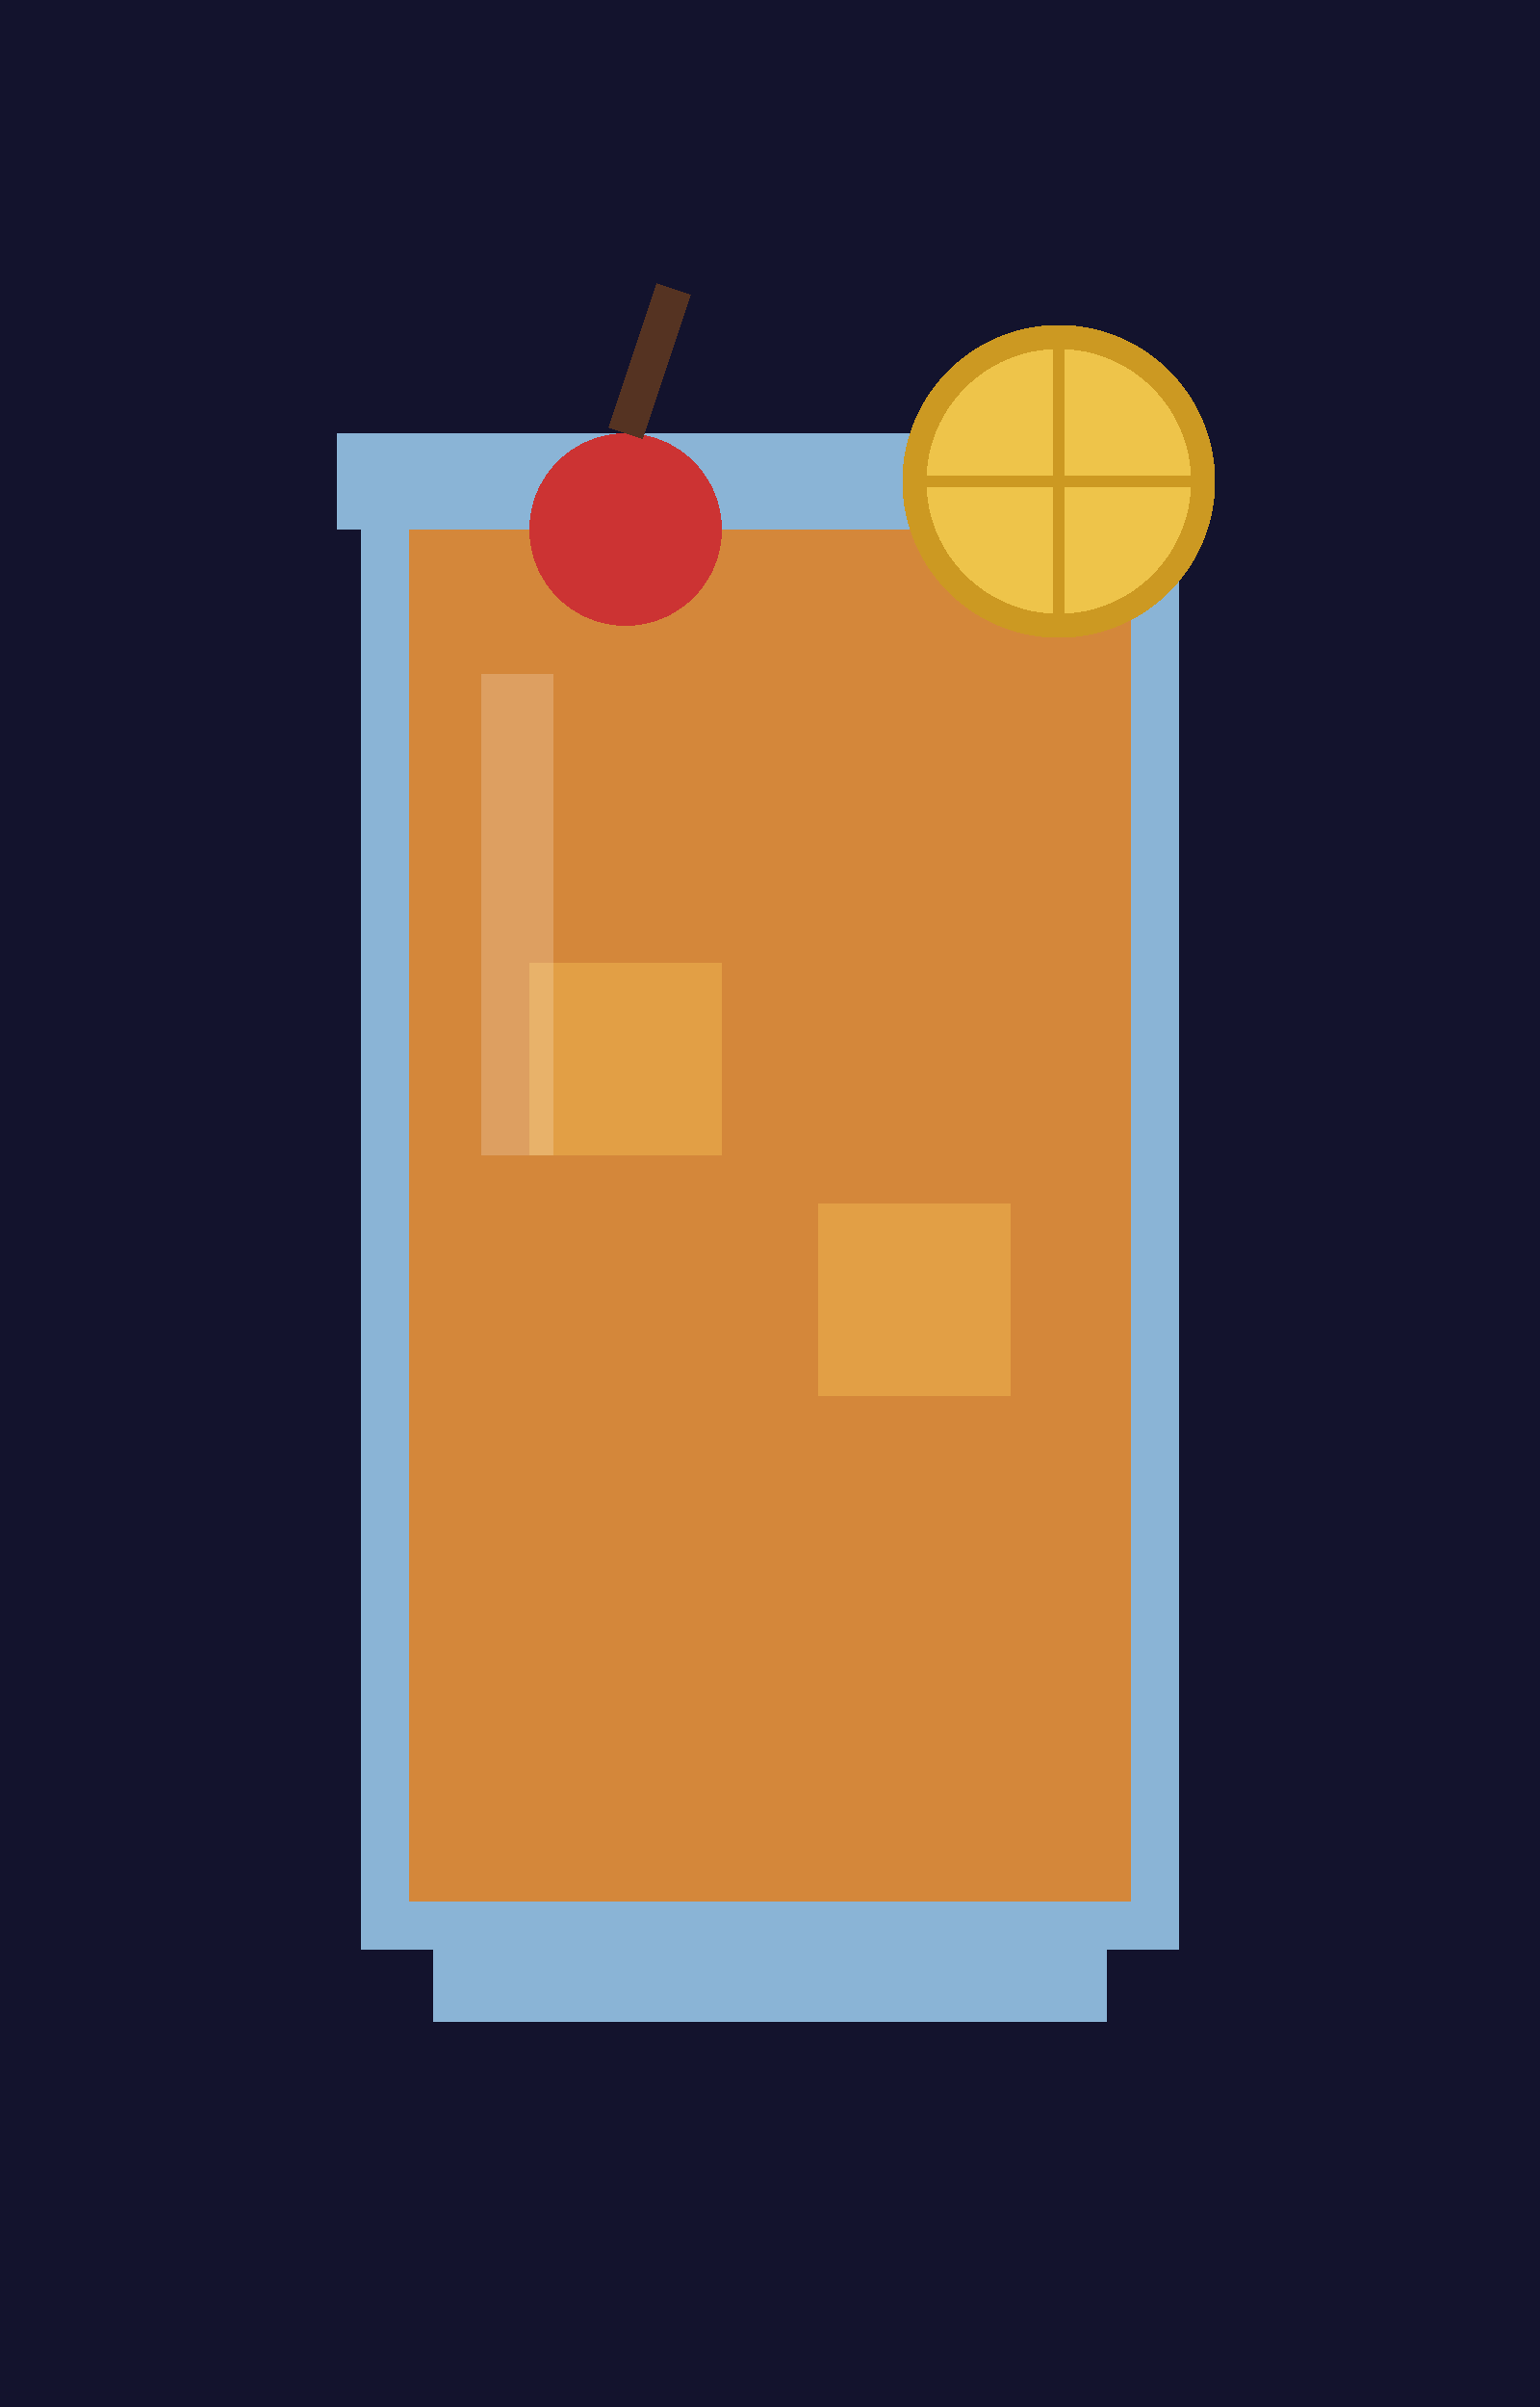
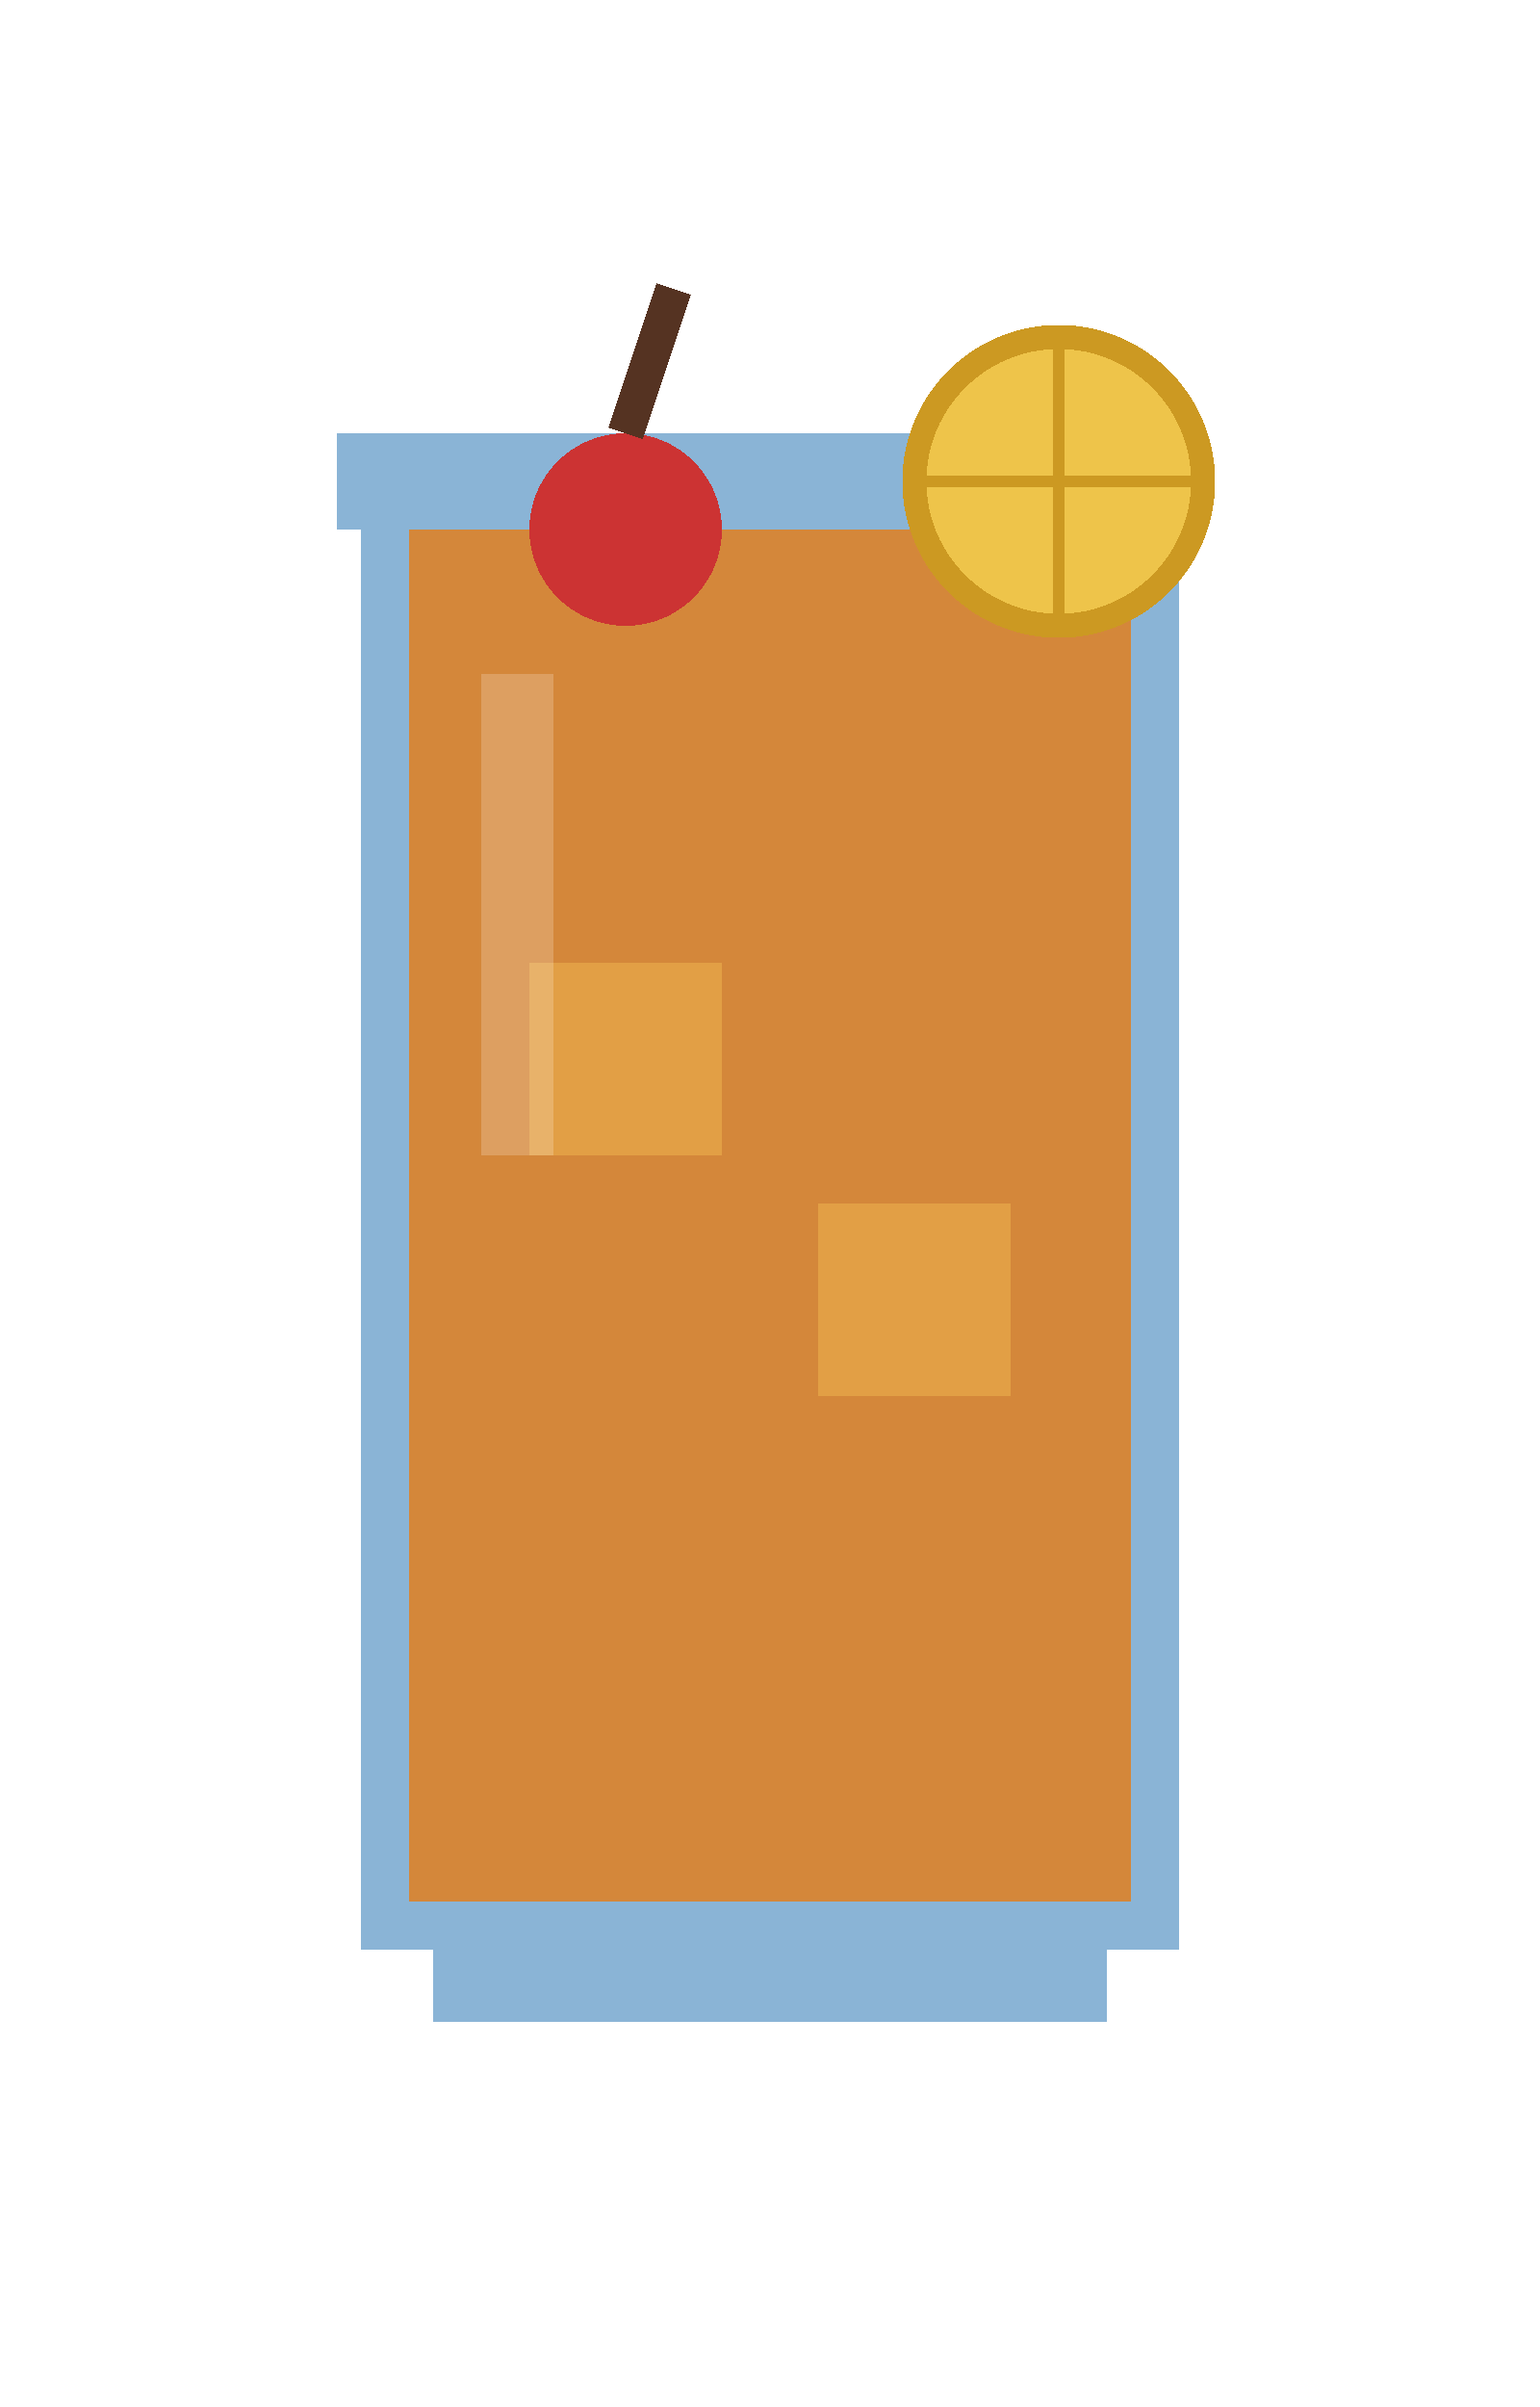
<svg xmlns="http://www.w3.org/2000/svg" viewBox="0 0 64 100" shape-rendering="crispEdges">
-   <rect width="64" height="100" fill="#13132d" />
  <rect x="16" y="20" width="32" height="60" fill="#d4873a" stroke="#8ab4d6" stroke-width="2" />
  <rect x="14" y="18" width="36" height="4" fill="#8ab4d6" />
  <rect x="18" y="80" width="28" height="4" fill="#8ab4d6" />
  <rect x="22" y="40" width="8" height="8" fill="#e8a94a" opacity="0.7" />
  <rect x="34" y="50" width="8" height="8" fill="#e8a94a" opacity="0.7" />
  <circle cx="26" cy="22" r="4" fill="#cc3333" />
  <line x1="26" y1="18" x2="28" y2="12" stroke="#553322" stroke-width="1.5" />
  <circle cx="44" cy="20" r="6" fill="#eec44a" stroke="#cc9922" stroke-width="1" />
  <line x1="44" y1="14" x2="44" y2="26" stroke="#cc9922" stroke-width="0.5" />
  <line x1="38" y1="20" x2="50" y2="20" stroke="#cc9922" stroke-width="0.5" />
  <rect x="20" y="28" width="3" height="20" fill="rgba(255,255,255,0.2)" />
</svg>
